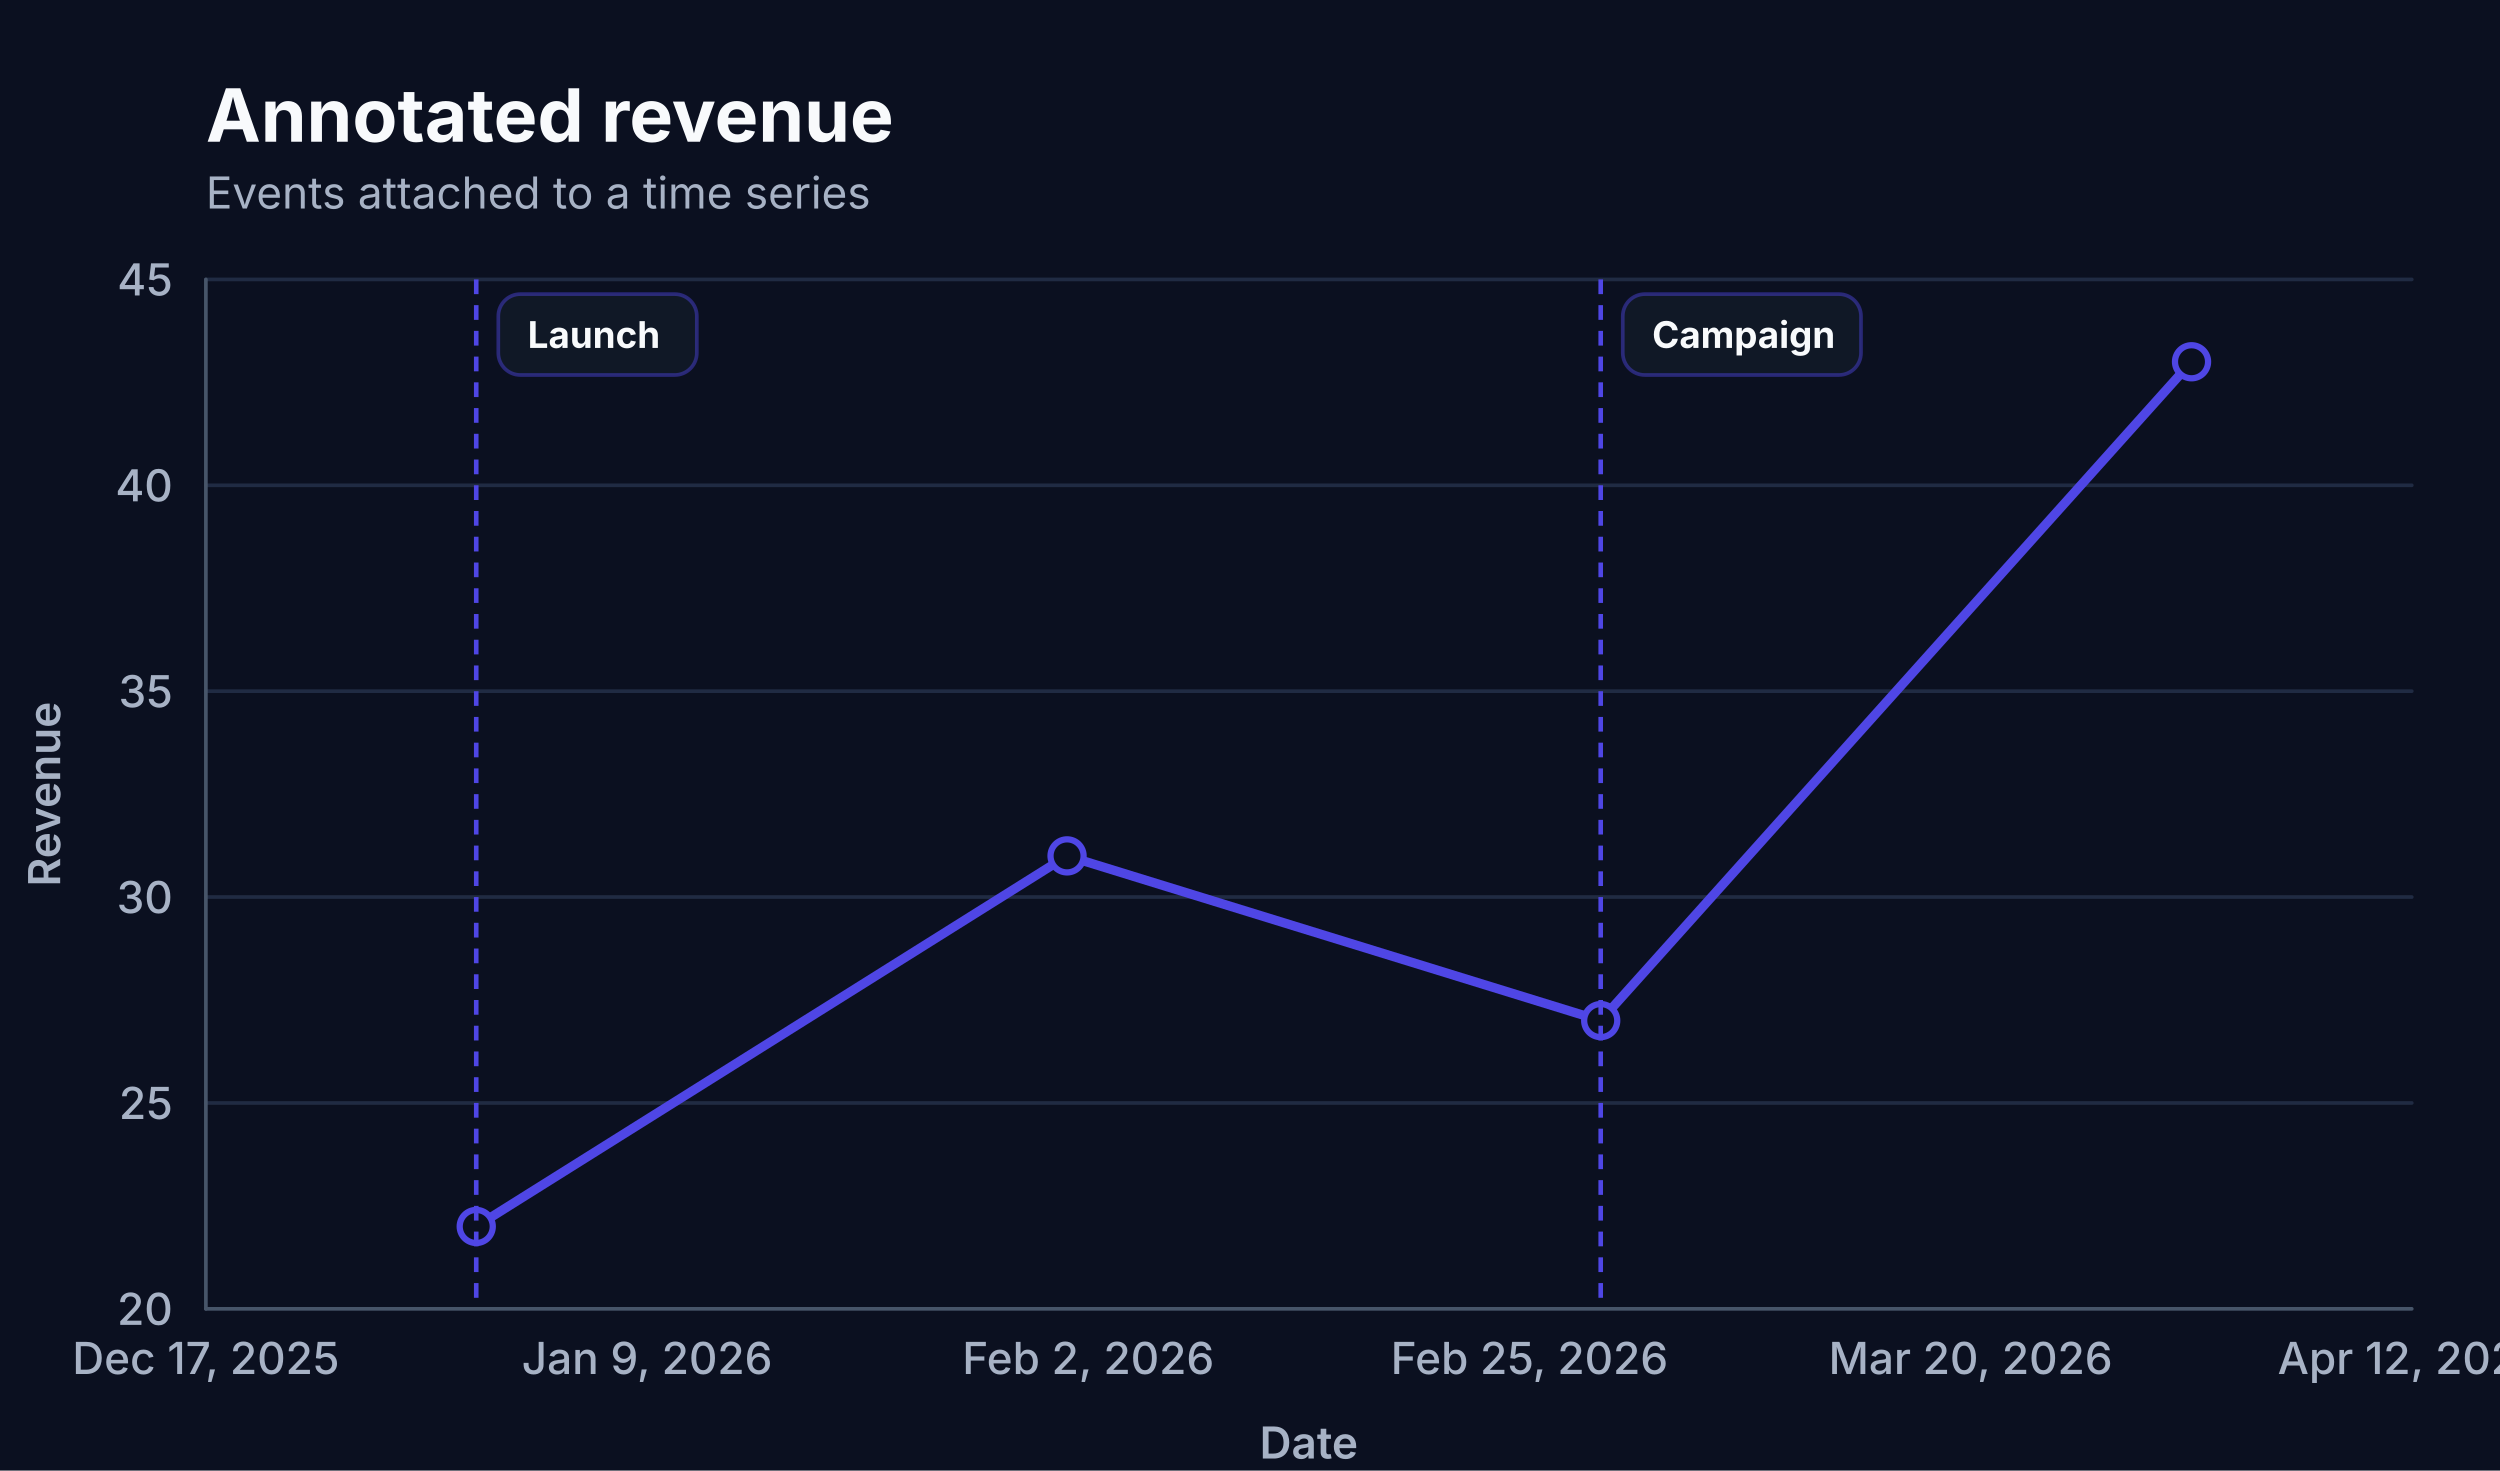
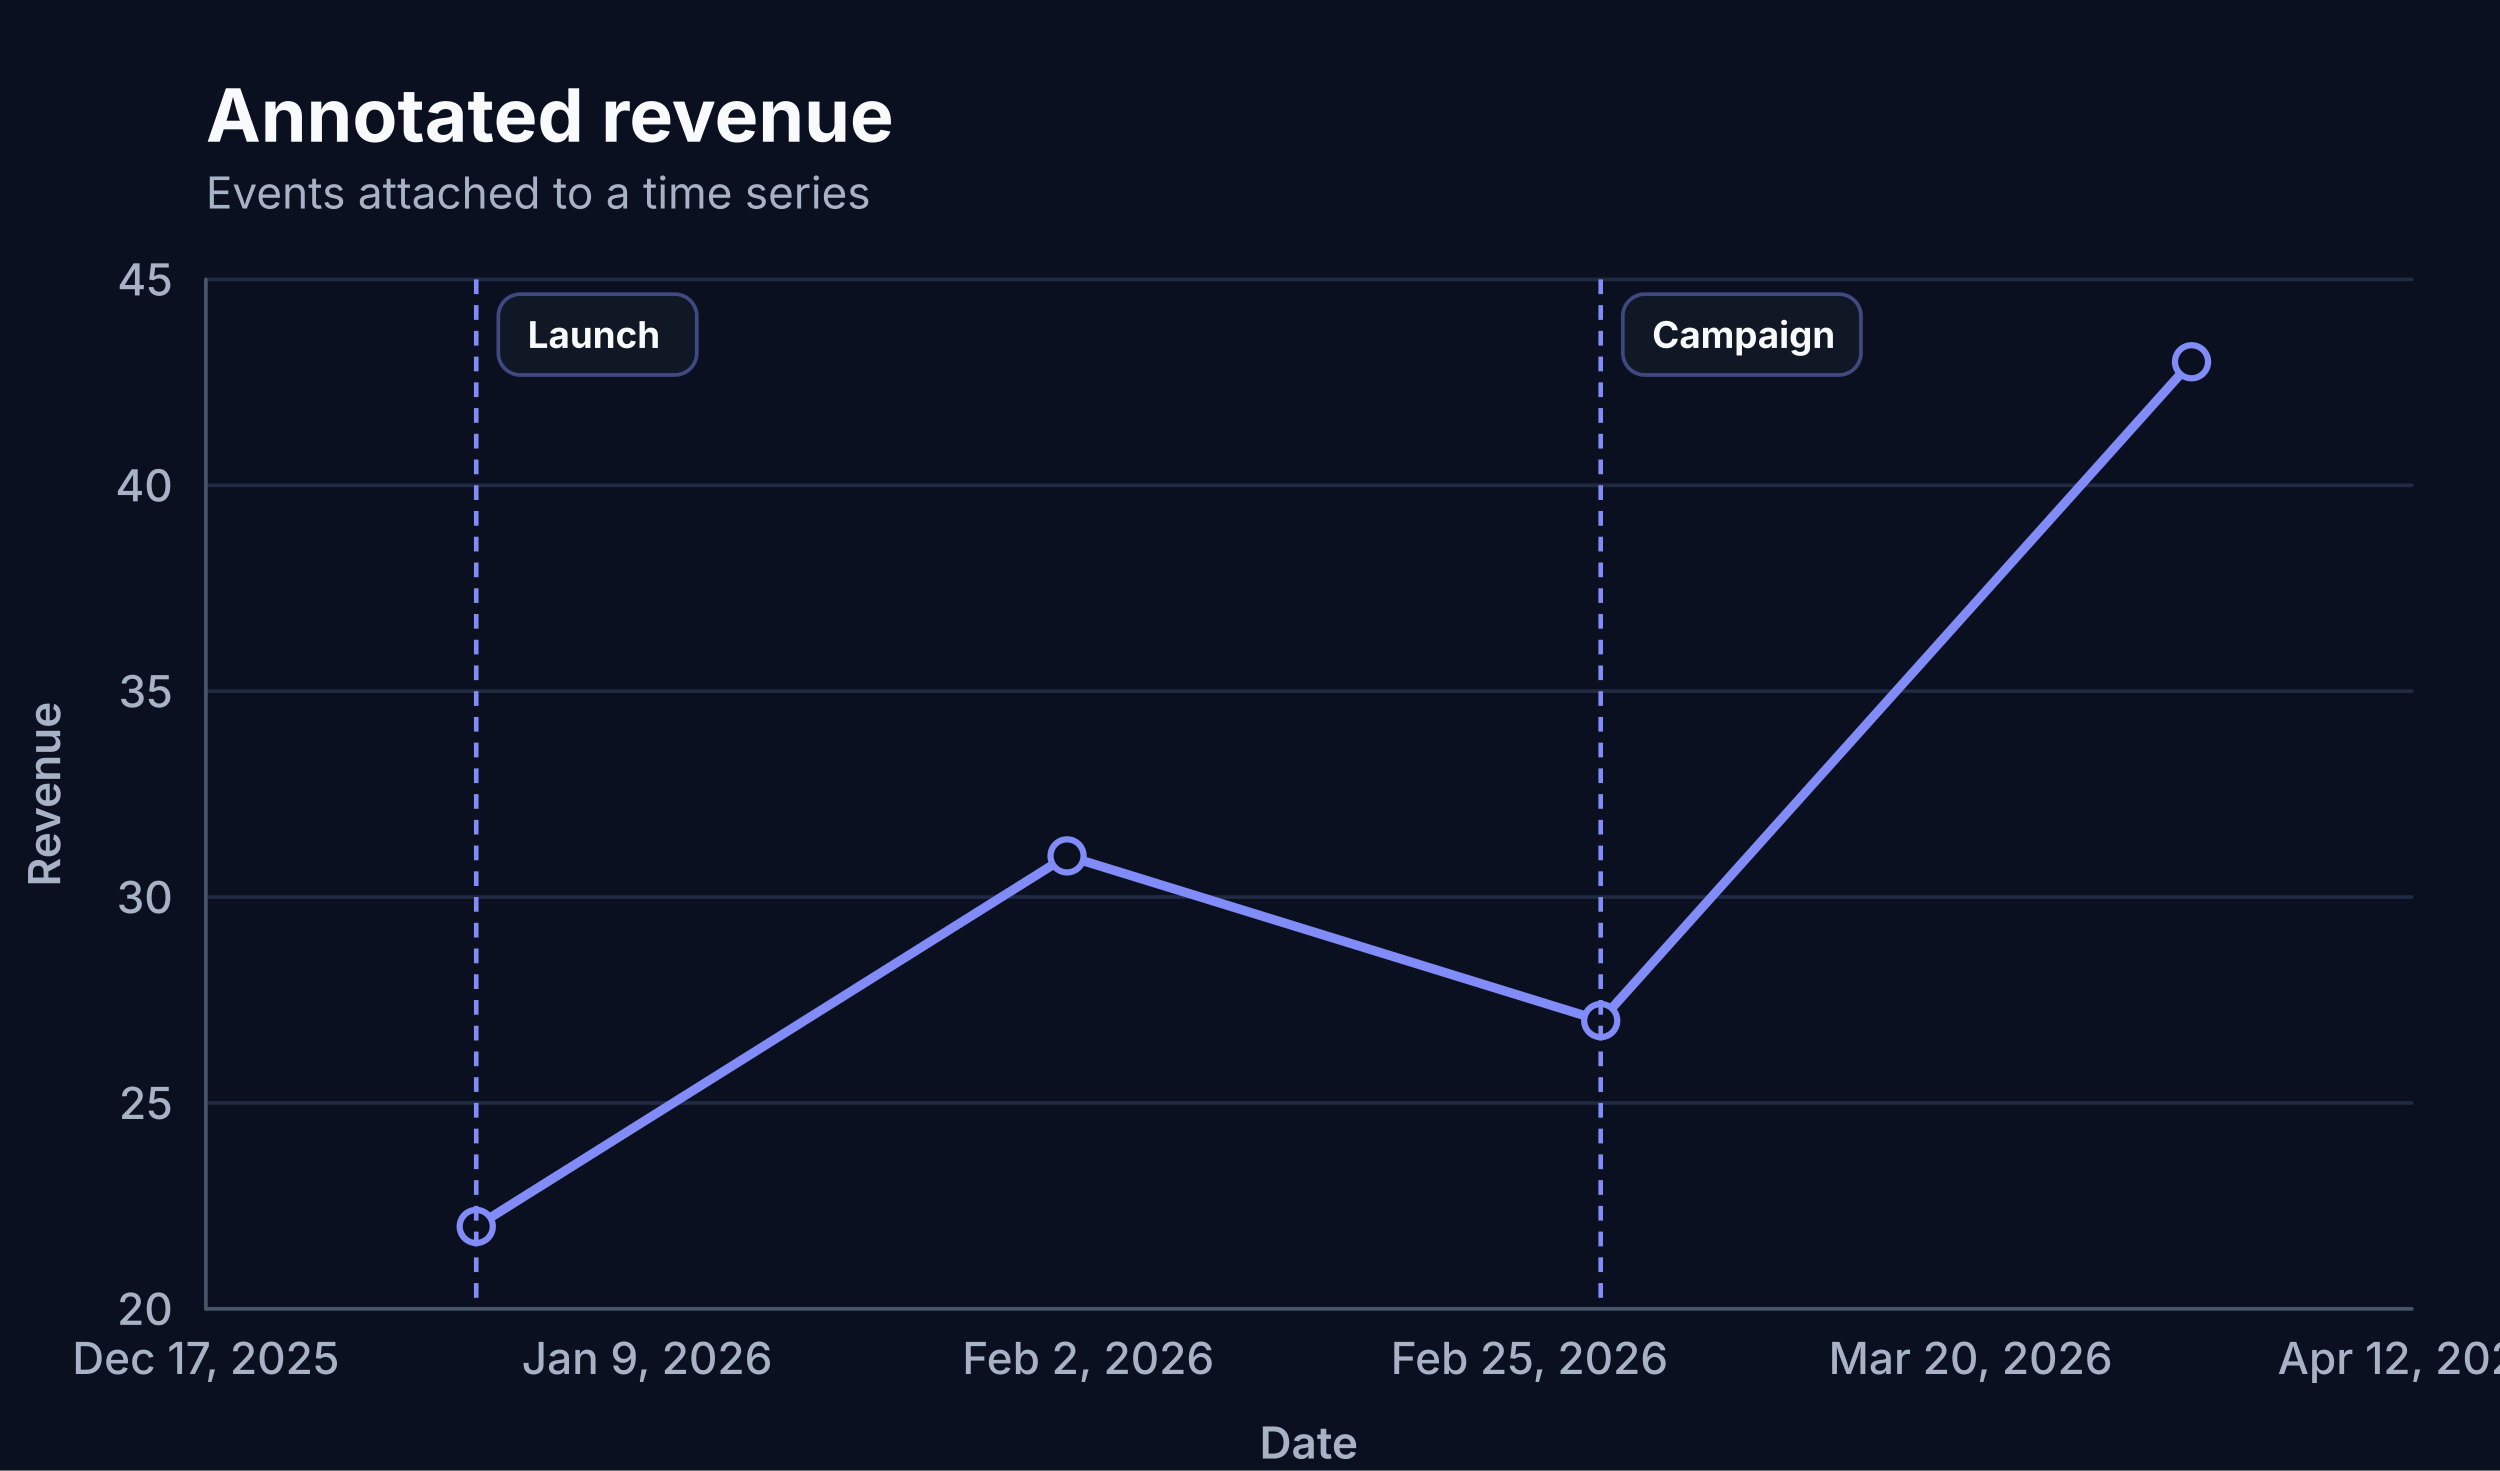
<svg xmlns="http://www.w3.org/2000/svg" width="680" height="400" viewBox="0 0 680 400" role="img" aria-labelledby="title description">
  <defs>
    <clipPath id="clip-1">
      <rect x="56" y="76" width="600" height="280" />
    </clipPath>
  </defs>
  <rect width="100%" height="100%" fill="#0b1020" />
  <g data-scene-node="scene:root">
    <line data-scene-node="axis-y:grid:1" opacity="0.82" x1="56" y1="300" x2="656" y2="300" fill="none" stroke="#25314a" stroke-width="1" stroke-linecap="round" />
    <line data-scene-node="axis-y:grid:2" opacity="0.82" x1="56" y1="244" x2="656" y2="244" fill="none" stroke="#25314a" stroke-width="1" stroke-linecap="round" />
    <line data-scene-node="axis-y:grid:3" opacity="0.82" x1="56" y1="188" x2="656" y2="188" fill="none" stroke="#25314a" stroke-width="1" stroke-linecap="round" />
    <line data-scene-node="axis-y:grid:4" opacity="0.82" x1="56" y1="132" x2="656" y2="132" fill="none" stroke="#25314a" stroke-width="1" stroke-linecap="round" />
    <line data-scene-node="axis-y:grid:5" opacity="0.82" x1="56" y1="76" x2="656" y2="76" fill="none" stroke="#25314a" stroke-width="1" stroke-linecap="round" />
    <g data-scene-node="layer-0:group" clip-path="url(#clip-1)">
-       <path data-scene-node="layer-0:line:0" d="M 129.536 333.6 L 290.24 232.8 L 435.392 277.6 L 596.096 98.4" fill="none" stroke="#4f46e5" stroke-width="2.5" stroke-linecap="round" stroke-linejoin="round" />
-       <circle data-scene-node="layer-0:point:0" cx="129.536" cy="333.6" r="4.5" fill="#0b1020" stroke="#4f46e5" stroke-width="1.7" />
-       <circle data-scene-node="layer-0:point:1" cx="290.24" cy="232.8" r="4.5" fill="#0b1020" stroke="#4f46e5" stroke-width="1.7" />
-       <circle data-scene-node="layer-0:point:2" cx="435.392" cy="277.6" r="4.5" fill="#0b1020" stroke="#4f46e5" stroke-width="1.7" />
-       <circle data-scene-node="layer-0:point:3" cx="596.096" cy="98.4" r="4.5" fill="#0b1020" stroke="#4f46e5" stroke-width="1.7" />
-       <line data-scene-node="layer-0:annotation-line:0" x1="129.536" y1="76" x2="129.536" y2="356" fill="none" stroke="#4f46e5" stroke-width="1.25" stroke-dasharray="4 3" />
-       <line data-scene-node="layer-0:annotation-line:2" x1="435.392" y1="76" x2="435.392" y2="356" fill="none" stroke="#4f46e5" stroke-width="1.25" stroke-dasharray="4 3" />
-       <rect data-scene-node="layer-0:annotation-pill:0" opacity="0.96" x="135.536" y="80" width="54" height="22" rx="6" fill="#111827" stroke="#4f46e575" stroke-width="1" />
-       <rect data-scene-node="layer-0:annotation-pill:2" opacity="0.96" x="441.392" y="80" width="64.8" height="22" rx="6" fill="#111827" stroke="#4f46e575" stroke-width="1" />
+       <path data-scene-node="layer-0:line:0" d="M 129.536 333.6 L 290.24 232.8 L 435.392 277.6 L 596.096 98.4" fill="none" stroke="#818cf8" stroke-width="2.5" stroke-linecap="round" stroke-linejoin="round" />
+       <circle data-scene-node="layer-0:point:0" cx="129.536" cy="333.6" r="4.5" fill="#0b1020" stroke="#818cf8" stroke-width="1.7" />
+       <circle data-scene-node="layer-0:point:1" cx="290.24" cy="232.8" r="4.5" fill="#0b1020" stroke="#818cf8" stroke-width="1.7" />
+       <circle data-scene-node="layer-0:point:2" cx="435.392" cy="277.6" r="4.5" fill="#0b1020" stroke="#818cf8" stroke-width="1.7" />
+       <circle data-scene-node="layer-0:point:3" cx="596.096" cy="98.4" r="4.5" fill="#0b1020" stroke="#818cf8" stroke-width="1.7" />
+       <line data-scene-node="layer-0:annotation-line:0" x1="129.536" y1="76" x2="129.536" y2="356" fill="none" stroke="#818cf8" stroke-width="1.25" stroke-dasharray="4 3" />
+       <line data-scene-node="layer-0:annotation-line:2" x1="435.392" y1="76" x2="435.392" y2="356" fill="none" stroke="#818cf8" stroke-width="1.25" stroke-dasharray="4 3" />
+       <rect data-scene-node="layer-0:annotation-pill:0" opacity="0.96" x="135.536" y="80" width="54" height="22" rx="6" fill="#111827" stroke="#818cf875" stroke-width="1" />
+       <rect data-scene-node="layer-0:annotation-pill:2" opacity="0.96" x="441.392" y="80" width="64.8" height="22" rx="6" fill="#111827" stroke="#818cf875" stroke-width="1" />
      <text data-scene-node="layer-0:annotation-label:0" x="143.536" y="91" fill="#f8fafc" font-family="Inter, ui-sans-serif, system-ui, -apple-system, BlinkMacSystemFont, &quot;Segoe UI&quot;, sans-serif" font-size="10" font-weight="650" text-anchor="start" dominant-baseline="central">Launch</text>
      <text data-scene-node="layer-0:annotation-label:2" x="449.392" y="91" fill="#f8fafc" font-family="Inter, ui-sans-serif, system-ui, -apple-system, BlinkMacSystemFont, &quot;Segoe UI&quot;, sans-serif" font-size="10" font-weight="650" text-anchor="start" dominant-baseline="central">Campaign</text>
    </g>
    <line data-scene-node="axis-x:line" x1="56" y1="356" x2="656" y2="356" fill="none" stroke="#475569" stroke-width="1" stroke-linecap="round" />
    <line data-scene-node="axis-y:line" x1="56" y1="76" x2="56" y2="356" fill="none" stroke="#475569" stroke-width="1" stroke-linecap="round" />
    <text data-scene-node="axis-x:label:0" x="56" y="365" fill="#a7b2c5" font-family="Inter, ui-sans-serif, system-ui, -apple-system, BlinkMacSystemFont, &quot;Segoe UI&quot;, sans-serif" font-size="12" font-weight="500" text-anchor="middle" dominant-baseline="text-before-edge">Dec 17, 2025</text>
    <text data-scene-node="axis-x:label:1" x="176" y="365" fill="#a7b2c5" font-family="Inter, ui-sans-serif, system-ui, -apple-system, BlinkMacSystemFont, &quot;Segoe UI&quot;, sans-serif" font-size="12" font-weight="500" text-anchor="middle" dominant-baseline="text-before-edge">Jan 9, 2026</text>
    <text data-scene-node="axis-x:label:2" x="296" y="365" fill="#a7b2c5" font-family="Inter, ui-sans-serif, system-ui, -apple-system, BlinkMacSystemFont, &quot;Segoe UI&quot;, sans-serif" font-size="12" font-weight="500" text-anchor="middle" dominant-baseline="text-before-edge">Feb 2, 2026</text>
    <text data-scene-node="axis-x:label:3" x="416" y="365" fill="#a7b2c5" font-family="Inter, ui-sans-serif, system-ui, -apple-system, BlinkMacSystemFont, &quot;Segoe UI&quot;, sans-serif" font-size="12" font-weight="500" text-anchor="middle" dominant-baseline="text-before-edge">Feb 25, 2026</text>
    <text data-scene-node="axis-x:label:4" x="536" y="365" fill="#a7b2c5" font-family="Inter, ui-sans-serif, system-ui, -apple-system, BlinkMacSystemFont, &quot;Segoe UI&quot;, sans-serif" font-size="12" font-weight="500" text-anchor="middle" dominant-baseline="text-before-edge">Mar 20, 2026</text>
    <text data-scene-node="axis-x:label:5" x="656" y="365" fill="#a7b2c5" font-family="Inter, ui-sans-serif, system-ui, -apple-system, BlinkMacSystemFont, &quot;Segoe UI&quot;, sans-serif" font-size="12" font-weight="500" text-anchor="middle" dominant-baseline="text-before-edge">Apr 12, 2026</text>
    <text data-scene-node="axis-x:title" x="356" y="388" fill="#a7b2c5" font-family="Inter, ui-sans-serif, system-ui, -apple-system, BlinkMacSystemFont, &quot;Segoe UI&quot;, sans-serif" font-size="12" font-weight="600" text-anchor="middle" dominant-baseline="text-before-edge">Date</text>
    <text data-scene-node="axis-y:label:0" x="47" y="356" fill="#a7b2c5" font-family="Inter, ui-sans-serif, system-ui, -apple-system, BlinkMacSystemFont, &quot;Segoe UI&quot;, sans-serif" font-size="12" font-weight="500" text-anchor="end" dominant-baseline="central">20</text>
    <text data-scene-node="axis-y:label:1" x="47" y="300" fill="#a7b2c5" font-family="Inter, ui-sans-serif, system-ui, -apple-system, BlinkMacSystemFont, &quot;Segoe UI&quot;, sans-serif" font-size="12" font-weight="500" text-anchor="end" dominant-baseline="central">25</text>
    <text data-scene-node="axis-y:label:2" x="47" y="244" fill="#a7b2c5" font-family="Inter, ui-sans-serif, system-ui, -apple-system, BlinkMacSystemFont, &quot;Segoe UI&quot;, sans-serif" font-size="12" font-weight="500" text-anchor="end" dominant-baseline="central">30</text>
    <text data-scene-node="axis-y:label:3" x="47" y="188" fill="#a7b2c5" font-family="Inter, ui-sans-serif, system-ui, -apple-system, BlinkMacSystemFont, &quot;Segoe UI&quot;, sans-serif" font-size="12" font-weight="500" text-anchor="end" dominant-baseline="central">35</text>
    <text data-scene-node="axis-y:label:4" x="47" y="132" fill="#a7b2c5" font-family="Inter, ui-sans-serif, system-ui, -apple-system, BlinkMacSystemFont, &quot;Segoe UI&quot;, sans-serif" font-size="12" font-weight="500" text-anchor="end" dominant-baseline="central">40</text>
    <text data-scene-node="axis-y:label:5" x="47" y="76" fill="#a7b2c5" font-family="Inter, ui-sans-serif, system-ui, -apple-system, BlinkMacSystemFont, &quot;Segoe UI&quot;, sans-serif" font-size="12" font-weight="500" text-anchor="end" dominant-baseline="central">45</text>
    <text data-scene-node="axis-y:title" x="12" y="216" fill="#a7b2c5" font-family="Inter, ui-sans-serif, system-ui, -apple-system, BlinkMacSystemFont, &quot;Segoe UI&quot;, sans-serif" font-size="12" font-weight="600" text-anchor="middle" dominant-baseline="central" transform="rotate(-90 12 216)">Revenue</text>
    <text data-scene-node="chart:title" x="56" y="24" fill="#f8fafc" font-family="Inter, ui-sans-serif, system-ui, -apple-system, BlinkMacSystemFont, &quot;Segoe UI&quot;, sans-serif" font-size="20" font-weight="700" text-anchor="start" dominant-baseline="text-before-edge">Annotated revenue</text>
    <text data-scene-node="chart:subtitle" x="56" y="48" fill="#a7b2c5" font-family="Inter, ui-sans-serif, system-ui, -apple-system, BlinkMacSystemFont, &quot;Segoe UI&quot;, sans-serif" font-size="12" font-weight="400" text-anchor="start" dominant-baseline="text-before-edge">Events attached to a time series</text>
  </g>
</svg>
